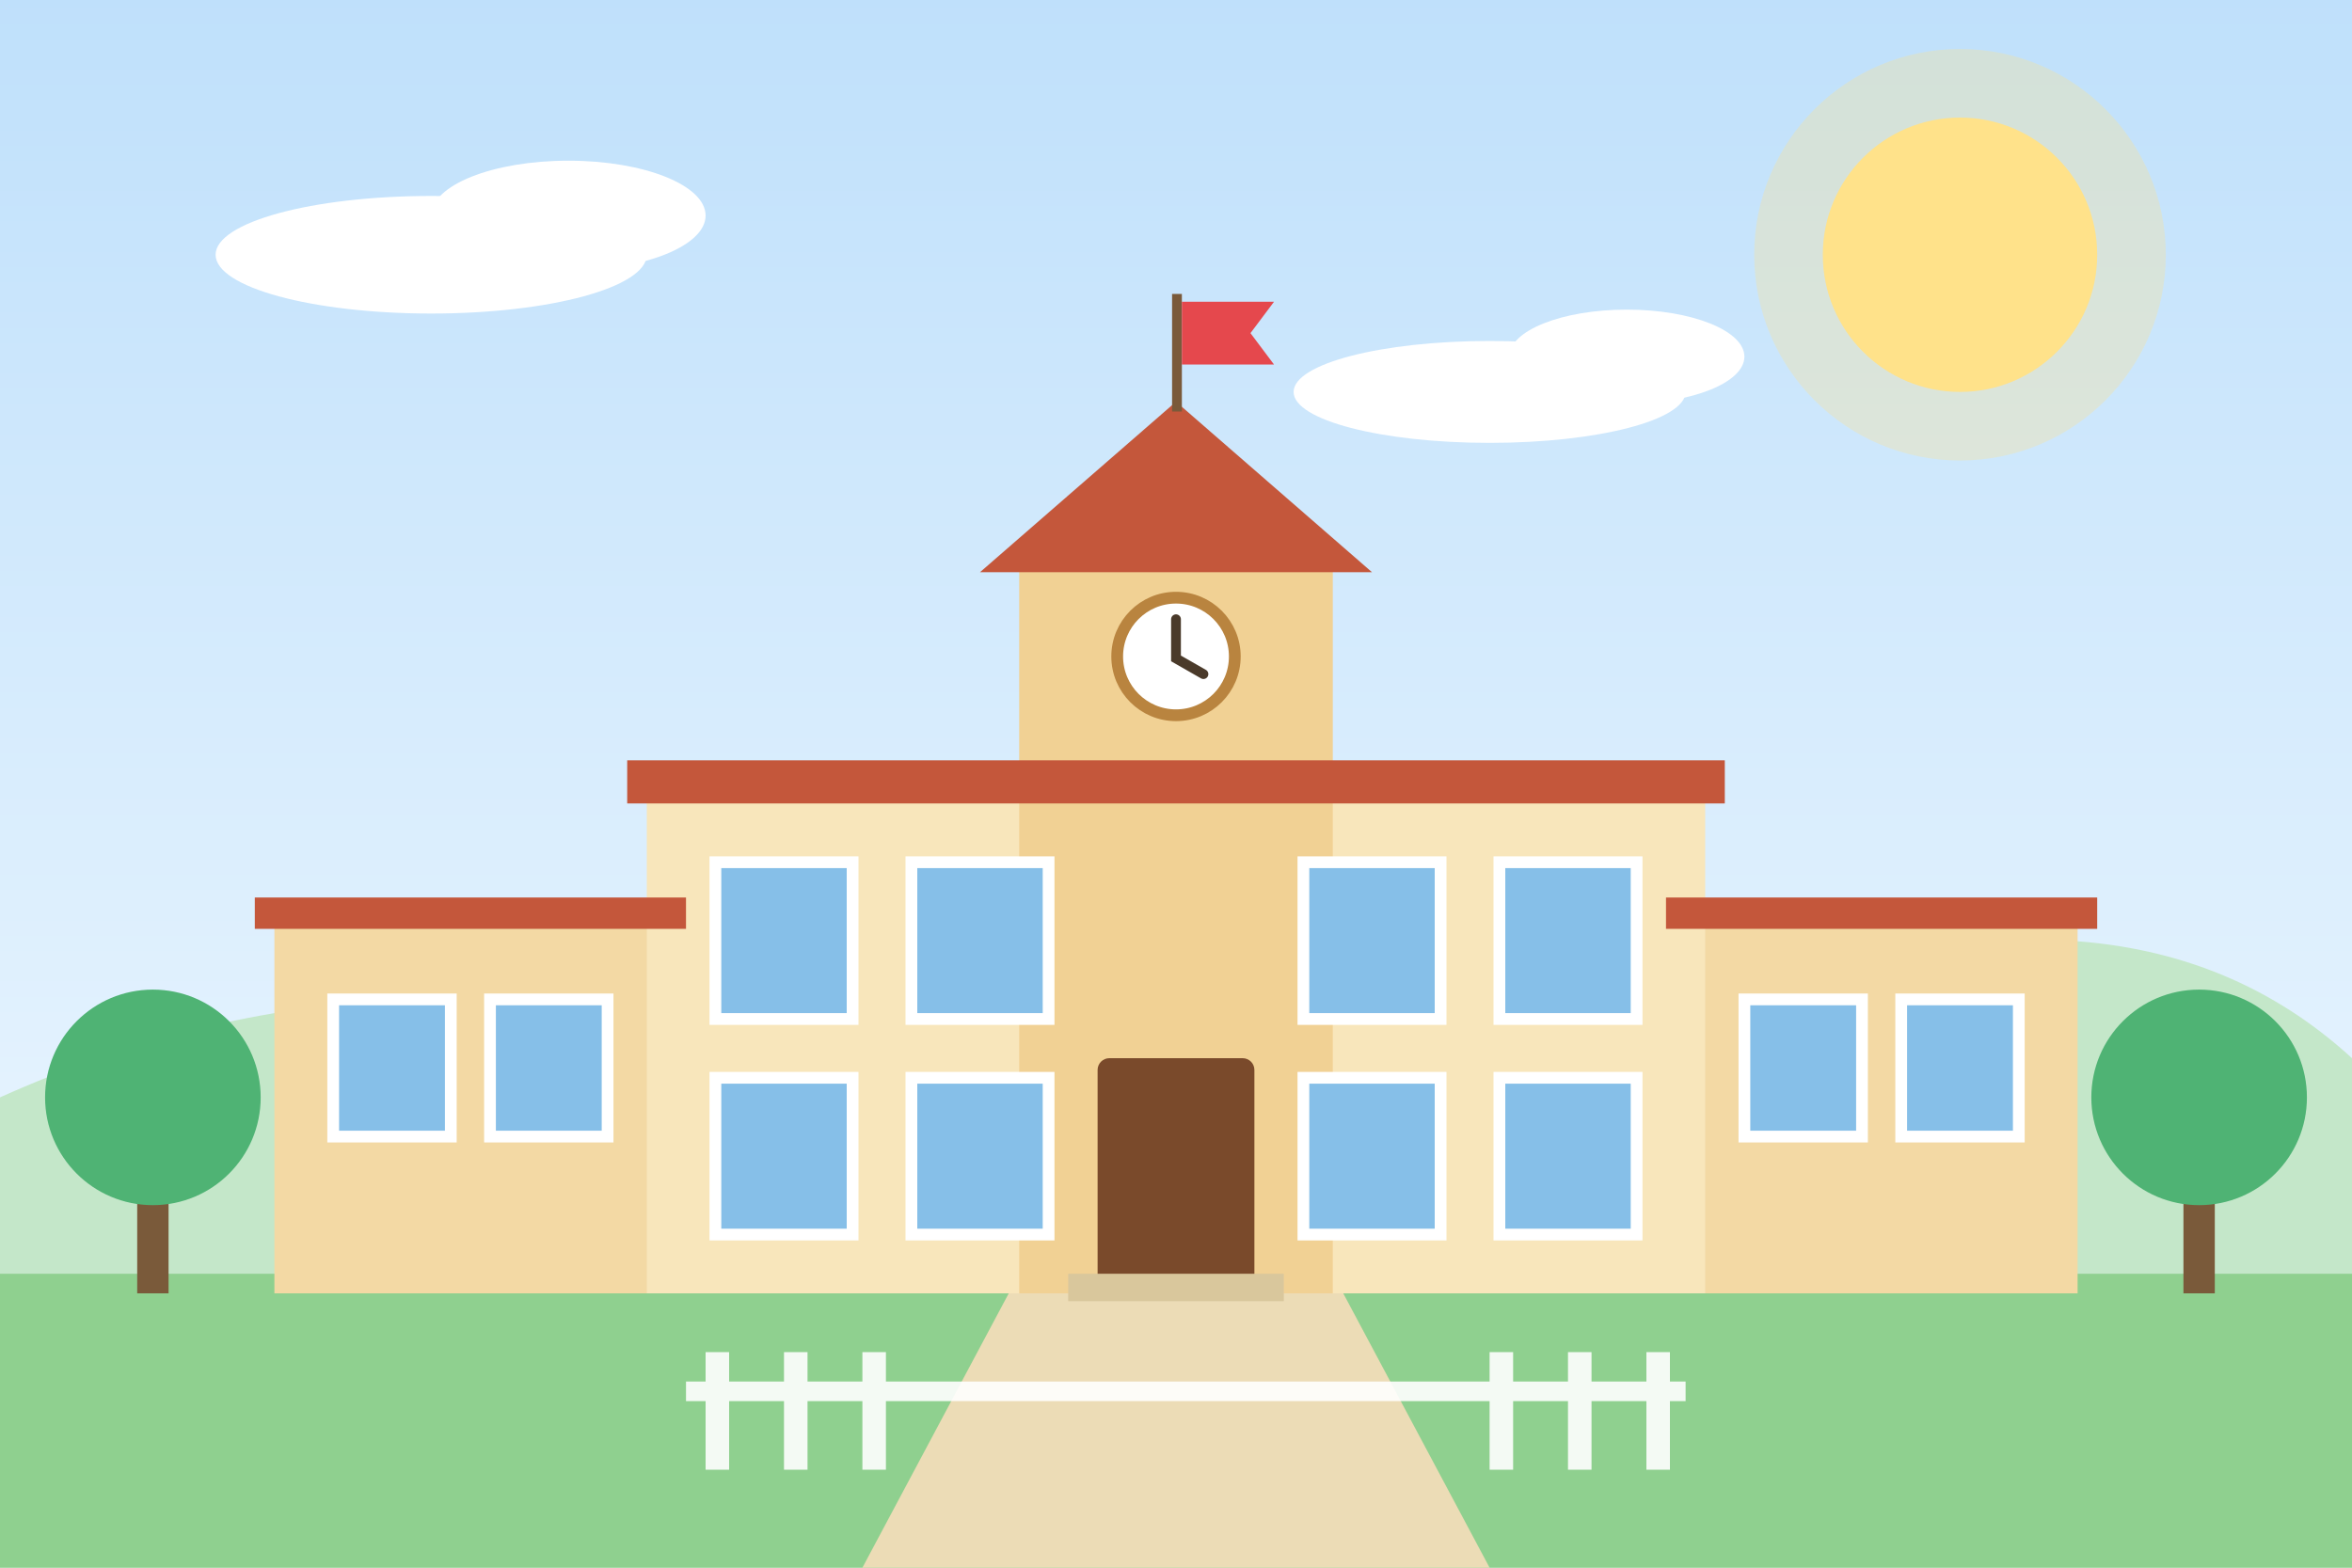
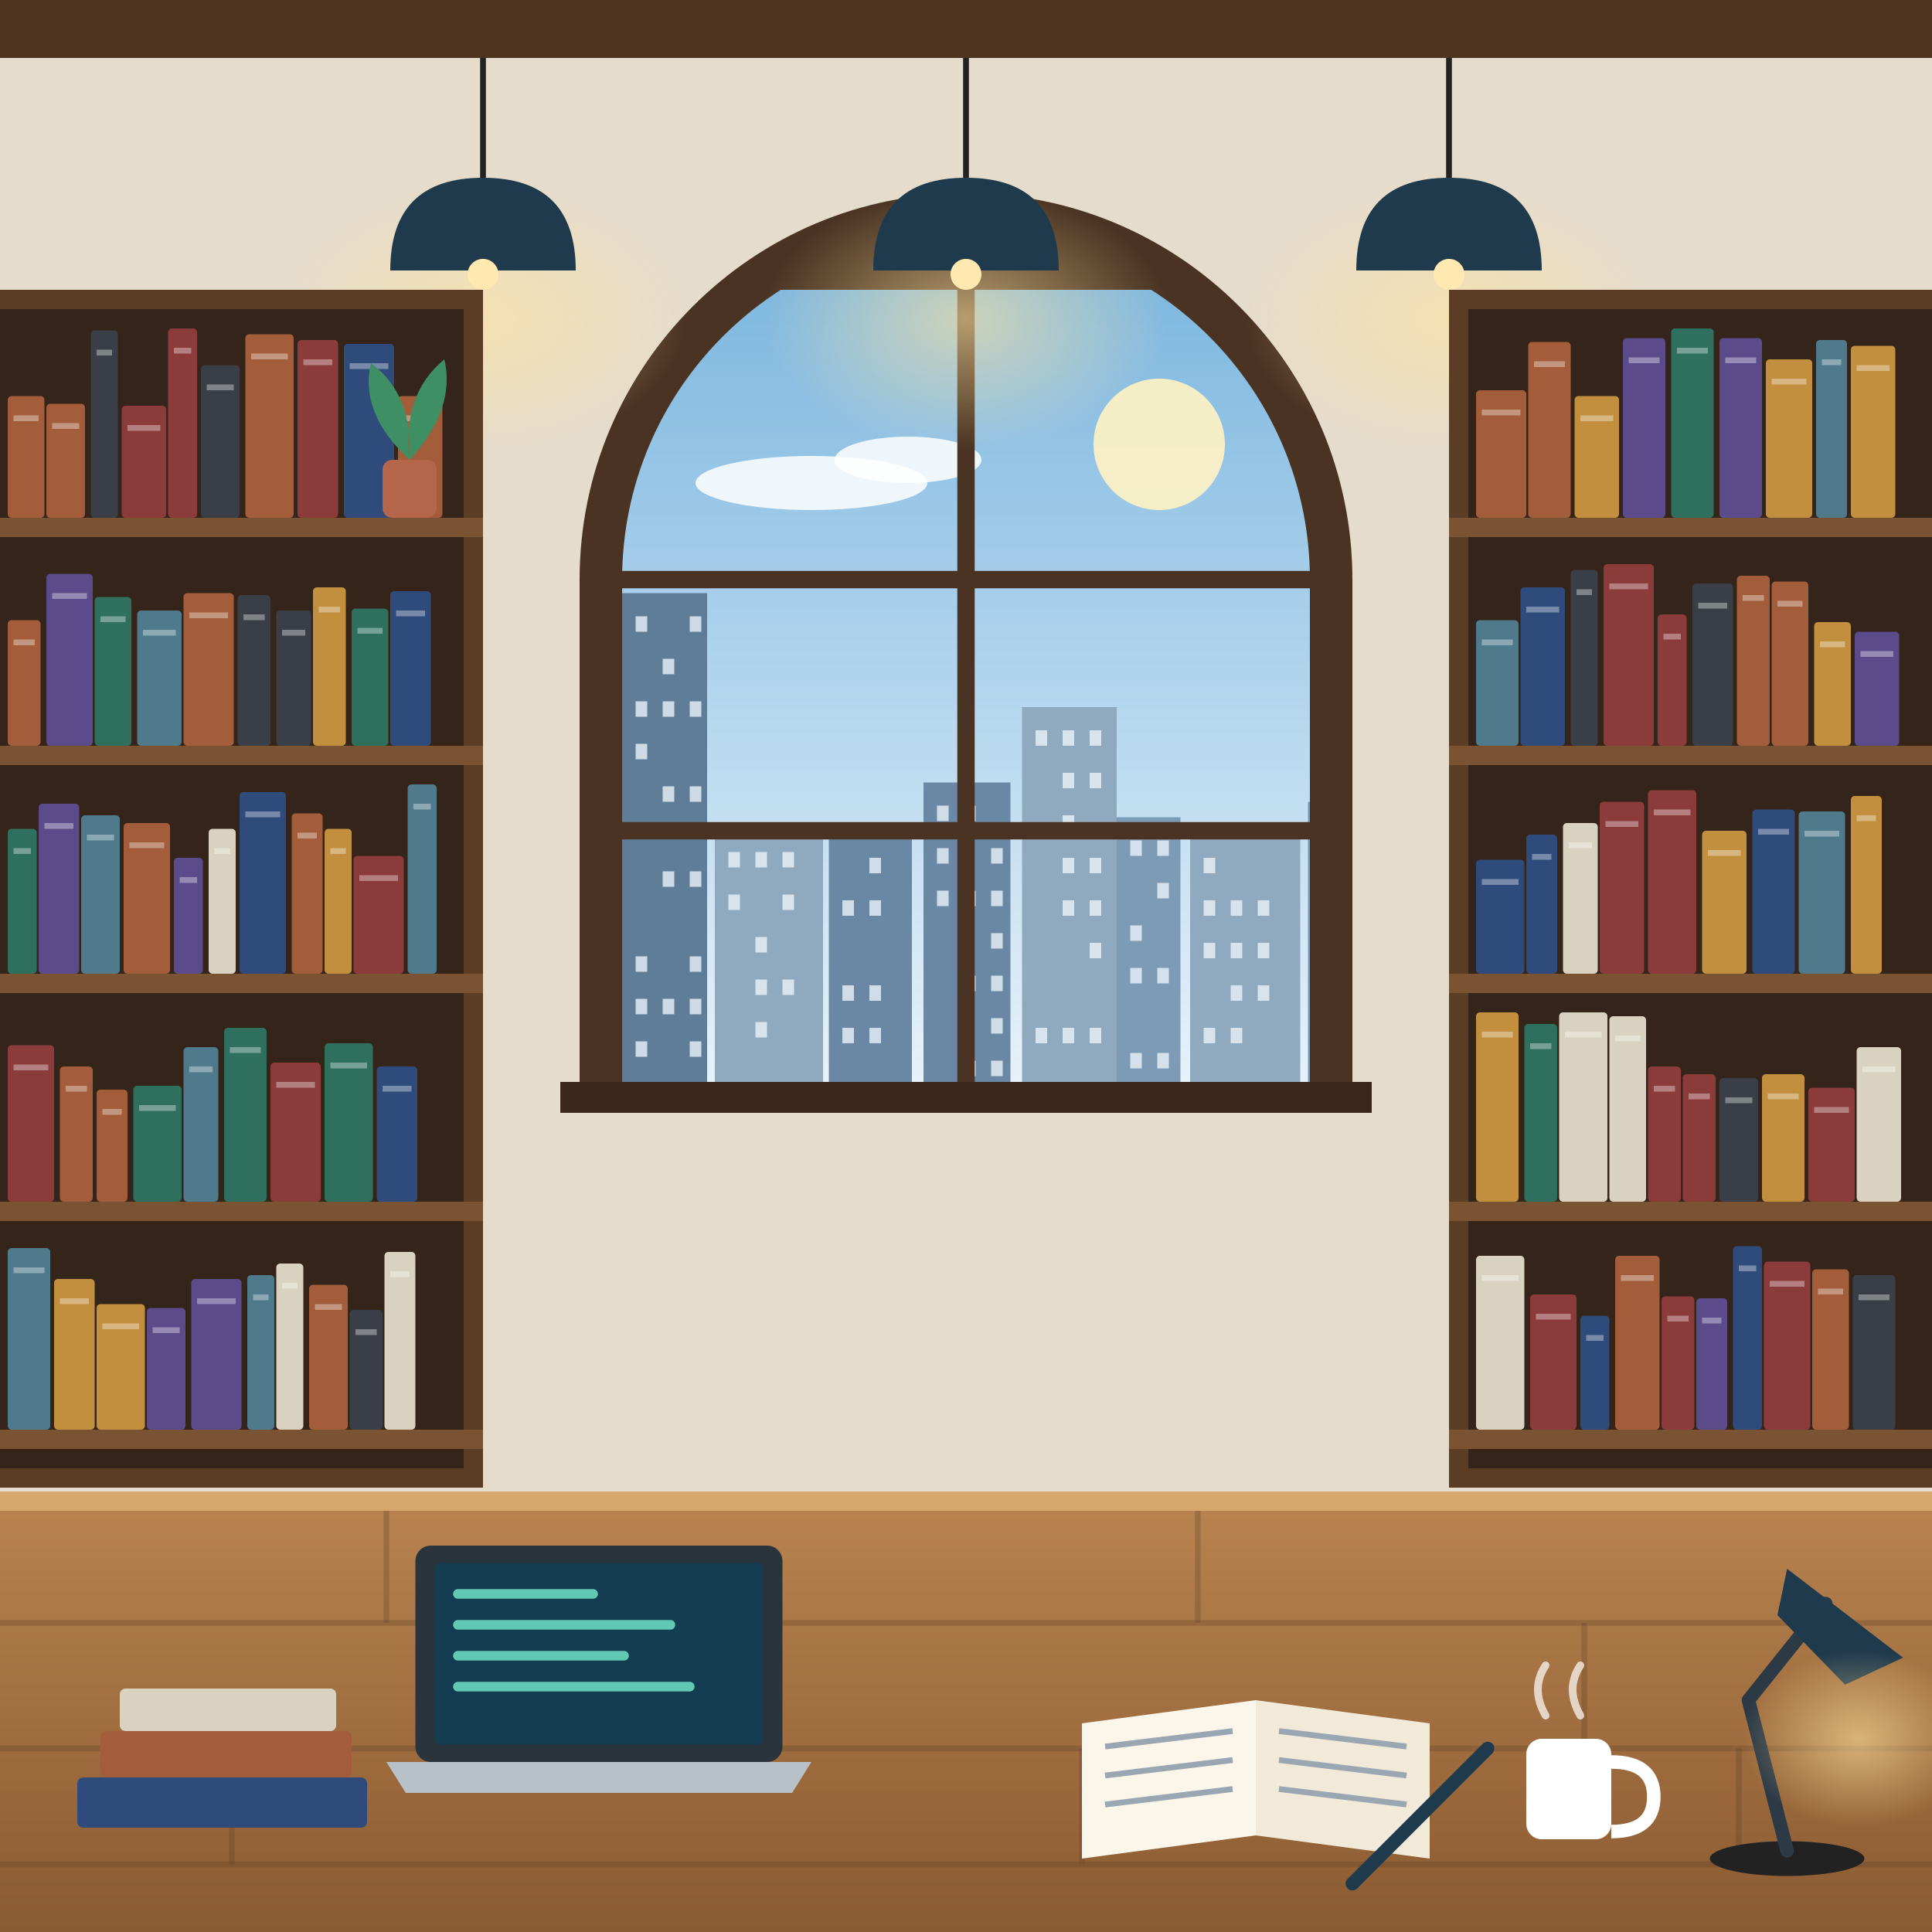
- <svg xmlns="http://www.w3.org/2000/svg" viewBox="0 0 1200 800" preserveAspectRatio="xMidYMid slice">
+ <svg xmlns="http://www.w3.org/2000/svg" viewBox="0 0 1000 1000" preserveAspectRatio="xMidYMid slice">
  <defs>
-     <linearGradient id="s" x1="0" y1="0" x2="0" y2="1">
-       <stop offset="0" stop-color="#bfe0fb" />
-       <stop offset="1" stop-color="#f3faff" />
+     <linearGradient id="sky" x1="0" y1="0" x2="0" y2="1">
+       <stop offset="0" stop-color="#7fb8e0" />
+       <stop offset="1" stop-color="#e6f2fa" />
    </linearGradient>
+     <linearGradient id="wd" x1="0" y1="0" x2="0" y2="1">
+       <stop offset="0" stop-color="#b98450" />
+       <stop offset="1" stop-color="#8a5a31" />
+     </linearGradient>
+     <radialGradient id="gl">
+       <stop offset="0" stop-color="#ffe3a0" stop-opacity=".6" />
+       <stop offset="1" stop-color="#ffe3a0" stop-opacity="0" />
+     </radialGradient>
+     <clipPath id="arch">
+       <path d="M322 560V300A178 178 0 0 1 678 300V560Z" />
+     </clipPath>
  </defs>
-   <rect width="1200" height="800" fill="url(#s)" />
-   <circle cx="1000" cy="130" r="70" fill="#ffe28a" />
-   <circle cx="1000" cy="130" r="105" fill="#ffe28a" opacity=".3" />
-   <g fill="#fff">
-     <ellipse cx="220" cy="130" rx="110" ry="30" />
-     <ellipse cx="290" cy="110" rx="70" ry="28" />
-     <ellipse cx="760" cy="200" rx="100" ry="26" />
-     <ellipse cx="830" cy="182" rx="60" ry="24" />
+   <rect width="1000" height="1000" fill="#e6dccb" />
+   <rect width="1000" height="30" fill="#4f351f" />
+   <path d="M300 570V300A200 200 0 0 1 700 300V570Z" fill="#4a3322" />
+   <rect x="322" y="150" width="356" height="410" fill="url(#sky)" clip-path="url(#arch)" />
+   <g clip-path="url(#arch)">
+     <circle cx="600" cy="230" r="34" fill="#fff3c4" opacity=".9" />
+     <ellipse cx="420" cy="250" rx="60" ry="14" fill="#fff" opacity=".85" />
+     <ellipse cx="470" cy="238" rx="38" ry="12" fill="#fff" opacity=".85" />
+     <rect x="322" y="307" width="44" height="253" fill="#5f7d97" />
+     <rect x="329" y="319" width="6" height="8" fill="#e9f3fa" opacity=".8" />
+     <rect x="357" y="319" width="6" height="8" fill="#e9f3fa" opacity=".8" />
+     <rect x="343" y="341" width="6" height="8" fill="#e9f3fa" opacity=".8" />
+     <rect x="329" y="363" width="6" height="8" fill="#e9f3fa" opacity=".8" />
+     <rect x="343" y="363" width="6" height="8" fill="#e9f3fa" opacity=".8" />
+     <rect x="357" y="363" width="6" height="8" fill="#e9f3fa" opacity=".8" />
+     <rect x="329" y="385" width="6" height="8" fill="#e9f3fa" opacity=".8" />
+     <rect x="343" y="407" width="6" height="8" fill="#e9f3fa" opacity=".8" />
+     <rect x="357" y="407" width="6" height="8" fill="#e9f3fa" opacity=".8" />
+     <rect x="343" y="451" width="6" height="8" fill="#e9f3fa" opacity=".8" />
+     <rect x="357" y="451" width="6" height="8" fill="#e9f3fa" opacity=".8" />
+     <rect x="329" y="495" width="6" height="8" fill="#e9f3fa" opacity=".8" />
+     <rect x="357" y="495" width="6" height="8" fill="#e9f3fa" opacity=".8" />
+     <rect x="329" y="517" width="6" height="8" fill="#e9f3fa" opacity=".8" />
+     <rect x="343" y="517" width="6" height="8" fill="#e9f3fa" opacity=".8" />
+     <rect x="357" y="517" width="6" height="8" fill="#e9f3fa" opacity=".8" />
+     <rect x="329" y="539" width="6" height="8" fill="#e9f3fa" opacity=".8" />
+     <rect x="357" y="539" width="6" height="8" fill="#e9f3fa" opacity=".8" />
+     <rect x="370" y="429" width="56" height="131" fill="#8fa9bf" />
+     <rect x="377" y="441" width="6" height="8" fill="#e9f3fa" opacity=".8" />
+     <rect x="391" y="441" width="6" height="8" fill="#e9f3fa" opacity=".8" />
+     <rect x="405" y="441" width="6" height="8" fill="#e9f3fa" opacity=".8" />
+     <rect x="377" y="463" width="6" height="8" fill="#e9f3fa" opacity=".8" />
+     <rect x="405" y="463" width="6" height="8" fill="#e9f3fa" opacity=".8" />
+     <rect x="391" y="485" width="6" height="8" fill="#e9f3fa" opacity=".8" />
+     <rect x="391" y="507" width="6" height="8" fill="#e9f3fa" opacity=".8" />
+     <rect x="405" y="507" width="6" height="8" fill="#e9f3fa" opacity=".8" />
+     <rect x="391" y="529" width="6" height="8" fill="#e9f3fa" opacity=".8" />
+     <rect x="429" y="432" width="43" height="128" fill="#6a88a3" />
+     <rect x="450" y="444" width="6" height="8" fill="#e9f3fa" opacity=".8" />
+     <rect x="436" y="466" width="6" height="8" fill="#e9f3fa" opacity=".8" />
+     <rect x="450" y="466" width="6" height="8" fill="#e9f3fa" opacity=".8" />
+     <rect x="436" y="510" width="6" height="8" fill="#e9f3fa" opacity=".8" />
+     <rect x="450" y="510" width="6" height="8" fill="#e9f3fa" opacity=".8" />
+     <rect x="436" y="532" width="6" height="8" fill="#e9f3fa" opacity=".8" />
+     <rect x="450" y="532" width="6" height="8" fill="#e9f3fa" opacity=".8" />
+     <rect x="478" y="405" width="45" height="155" fill="#6a88a3" />
+     <rect x="485" y="417" width="6" height="8" fill="#e9f3fa" opacity=".8" />
+     <rect x="499" y="417" width="6" height="8" fill="#e9f3fa" opacity=".8" />
+     <rect x="485" y="439" width="6" height="8" fill="#e9f3fa" opacity=".8" />
+     <rect x="513" y="439" width="6" height="8" fill="#e9f3fa" opacity=".8" />
+     <rect x="485" y="461" width="6" height="8" fill="#e9f3fa" opacity=".8" />
+     <rect x="499" y="461" width="6" height="8" fill="#e9f3fa" opacity=".8" />
+     <rect x="513" y="461" width="6" height="8" fill="#e9f3fa" opacity=".8" />
+     <rect x="513" y="483" width="6" height="8" fill="#e9f3fa" opacity=".8" />
+     <rect x="499" y="505" width="6" height="8" fill="#e9f3fa" opacity=".8" />
+     <rect x="513" y="505" width="6" height="8" fill="#e9f3fa" opacity=".8" />
+     <rect x="513" y="527" width="6" height="8" fill="#e9f3fa" opacity=".8" />
+     <rect x="499" y="549" width="6" height="8" fill="#e9f3fa" opacity=".8" />
+     <rect x="513" y="549" width="6" height="8" fill="#e9f3fa" opacity=".8" />
+     <rect x="529" y="366" width="49" height="194" fill="#8fa9bf" />
+     <rect x="536" y="378" width="6" height="8" fill="#e9f3fa" opacity=".8" />
+     <rect x="550" y="378" width="6" height="8" fill="#e9f3fa" opacity=".8" />
+     <rect x="564" y="378" width="6" height="8" fill="#e9f3fa" opacity=".8" />
+     <rect x="550" y="400" width="6" height="8" fill="#e9f3fa" opacity=".8" />
+     <rect x="564" y="400" width="6" height="8" fill="#e9f3fa" opacity=".8" />
+     <rect x="550" y="422" width="6" height="8" fill="#e9f3fa" opacity=".8" />
+     <rect x="550" y="444" width="6" height="8" fill="#e9f3fa" opacity=".8" />
+     <rect x="564" y="444" width="6" height="8" fill="#e9f3fa" opacity=".8" />
+     <rect x="550" y="466" width="6" height="8" fill="#e9f3fa" opacity=".8" />
+     <rect x="564" y="466" width="6" height="8" fill="#e9f3fa" opacity=".8" />
+     <rect x="564" y="488" width="6" height="8" fill="#e9f3fa" opacity=".8" />
+     <rect x="536" y="532" width="6" height="8" fill="#e9f3fa" opacity=".8" />
+     <rect x="550" y="532" width="6" height="8" fill="#e9f3fa" opacity=".8" />
+     <rect x="564" y="532" width="6" height="8" fill="#e9f3fa" opacity=".8" />
+     <rect x="578" y="423" width="33" height="137" fill="#7d9bb5" />
+     <rect x="585" y="435" width="6" height="8" fill="#e9f3fa" opacity=".8" />
+     <rect x="599" y="435" width="6" height="8" fill="#e9f3fa" opacity=".8" />
+     <rect x="599" y="457" width="6" height="8" fill="#e9f3fa" opacity=".8" />
+     <rect x="585" y="479" width="6" height="8" fill="#e9f3fa" opacity=".8" />
+     <rect x="585" y="501" width="6" height="8" fill="#e9f3fa" opacity=".8" />
+     <rect x="599" y="501" width="6" height="8" fill="#e9f3fa" opacity=".8" />
+     <rect x="585" y="545" width="6" height="8" fill="#e9f3fa" opacity=".8" />
+     <rect x="599" y="545" width="6" height="8" fill="#e9f3fa" opacity=".8" />
+     <rect x="616" y="432" width="57" height="128" fill="#8fa9bf" />
+     <rect x="623" y="444" width="6" height="8" fill="#e9f3fa" opacity=".8" />
+     <rect x="623" y="466" width="6" height="8" fill="#e9f3fa" opacity=".8" />
+     <rect x="637" y="466" width="6" height="8" fill="#e9f3fa" opacity=".8" />
+     <rect x="651" y="466" width="6" height="8" fill="#e9f3fa" opacity=".8" />
+     <rect x="623" y="488" width="6" height="8" fill="#e9f3fa" opacity=".8" />
+     <rect x="637" y="488" width="6" height="8" fill="#e9f3fa" opacity=".8" />
+     <rect x="651" y="488" width="6" height="8" fill="#e9f3fa" opacity=".8" />
+     <rect x="637" y="510" width="6" height="8" fill="#e9f3fa" opacity=".8" />
+     <rect x="651" y="510" width="6" height="8" fill="#e9f3fa" opacity=".8" />
+     <rect x="623" y="532" width="6" height="8" fill="#e9f3fa" opacity=".8" />
+     <rect x="637" y="532" width="6" height="8" fill="#e9f3fa" opacity=".8" />
+     <rect x="677" y="415" width="48" height="145" fill="#7d9bb5" />
+     <rect x="698" y="427" width="6" height="8" fill="#e9f3fa" opacity=".8" />
+     <rect x="712" y="427" width="6" height="8" fill="#e9f3fa" opacity=".8" />
+     <rect x="684" y="449" width="6" height="8" fill="#e9f3fa" opacity=".8" />
+     <rect x="698" y="449" width="6" height="8" fill="#e9f3fa" opacity=".8" />
+     <rect x="684" y="471" width="6" height="8" fill="#e9f3fa" opacity=".8" />
+     <rect x="698" y="471" width="6" height="8" fill="#e9f3fa" opacity=".8" />
+     <rect x="712" y="471" width="6" height="8" fill="#e9f3fa" opacity=".8" />
+     <rect x="684" y="493" width="6" height="8" fill="#e9f3fa" opacity=".8" />
+     <rect x="698" y="493" width="6" height="8" fill="#e9f3fa" opacity=".8" />
+     <rect x="712" y="493" width="6" height="8" fill="#e9f3fa" opacity=".8" />
+     <rect x="684" y="515" width="6" height="8" fill="#e9f3fa" opacity=".8" />
+     <rect x="698" y="515" width="6" height="8" fill="#e9f3fa" opacity=".8" />
+     <rect x="698" y="537" width="6" height="8" fill="#e9f3fa" opacity=".8" />
  </g>
-   <path d="M0 560 Q200 470 420 540 T860 520 T1200 540 V800 H0Z" fill="#c4e7c9" />
-   <rect y="650" width="1200" height="150" fill="#8fd08f" />
-   <path d="M520 650 H680 L760 800 H440Z" fill="#ecdcb6" />
-   <rect x="140" y="470" width="200" height="190" fill="#f3d9a4" />
-   <rect x="860" y="470" width="200" height="190" fill="#f3d9a4" />
-   <rect x="330" y="400" width="540" height="260" fill="#f8e6bb" />
-   <rect x="520" y="290" width="160" height="370" fill="#f1d194" />
-   <path d="M500 292 L600 205 L700 292Z" fill="#c4573b" />
-   <path d="M310 402 L600 340 L890 402Z" fill="#d46a4a" opacity=".0" />
-   <rect x="320" y="388" width="560" height="22" fill="#c4573b" />
-   <rect x="130" y="458" width="220" height="16" fill="#c4573b" />
-   <rect x="850" y="458" width="220" height="16" fill="#c4573b" />
-   <circle cx="600" cy="335" r="30" fill="#fff" stroke="#b9843f" stroke-width="6" />
-   <path d="M600 316 V336 L614 344" stroke="#4a3a2a" stroke-width="5" fill="none" stroke-linecap="round" />
-   <rect x="598" y="150" width="5" height="60" fill="#7a5a3a" />
-   <path d="M603 154 H650 L638 170 L650 186 H603Z" fill="#e5484d" />
-   <g fill="#86bfe8" stroke="#fff" stroke-width="6">
-     <rect x="365" y="440" width="70" height="80" />
-     <rect x="465" y="440" width="70" height="80" />
-     <rect x="665" y="440" width="70" height="80" />
-     <rect x="765" y="440" width="70" height="80" />
-     <rect x="365" y="550" width="70" height="80" />
-     <rect x="465" y="550" width="70" height="80" />
-     <rect x="665" y="550" width="70" height="80" />
-     <rect x="765" y="550" width="70" height="80" />
-     <rect x="170" y="510" width="60" height="70" />
-     <rect x="250" y="510" width="60" height="70" />
-     <rect x="890" y="510" width="60" height="70" />
-     <rect x="970" y="510" width="60" height="70" />
+   <path d="M500 110V560M322 300H678M322 430H678" stroke="#4a3322" stroke-width="9" />
+   <rect x="290" y="560" width="420" height="16" fill="#3b281a" />
+   <path d="M250 30V92" stroke="#222" stroke-width="3" />
+   <ellipse cx="250" cy="165" rx="105" ry="68" fill="url(#gl)" />
+   <path d="M202 140Q202 92 250 92Q298 92 298 140Z" fill="#1f3a4d" />
+   <circle cx="250" cy="142" r="8" fill="#ffe9b0" />
+   <path d="M500 30V92" stroke="#222" stroke-width="3" />
+   <ellipse cx="500" cy="165" rx="105" ry="68" fill="url(#gl)" />
+   <path d="M452 140Q452 92 500 92Q548 92 548 140Z" fill="#1f3a4d" />
+   <circle cx="500" cy="142" r="8" fill="#ffe9b0" />
+   <path d="M750 30V92" stroke="#222" stroke-width="3" />
+   <ellipse cx="750" cy="165" rx="105" ry="68" fill="url(#gl)" />
+   <path d="M702 140Q702 92 750 92Q798 92 798 140Z" fill="#1f3a4d" />
+   <circle cx="750" cy="142" r="8" fill="#ffe9b0" />
+   <rect x="0" y="150" width="250" height="620" fill="#5b3d26" />
+   <rect x="0" y="160" width="240" height="600" fill="#35241a" />
+   <rect x="4" y="205" width="19" height="63" rx="2" fill="#a35d3a" />
+   <rect x="7" y="215" width="13" height="3" fill="#fff" opacity=".35" />
+   <rect x="24" y="209" width="20" height="59" rx="2" fill="#a35d3a" />
+   <rect x="27" y="219" width="14" height="3" fill="#fff" opacity=".35" />
+   <rect x="47" y="171" width="14" height="97" rx="2" fill="#3a3f47" />
+   <rect x="50" y="181" width="8" height="3" fill="#fff" opacity=".35" />
+   <rect x="63" y="210" width="23" height="58" rx="2" fill="#8c3b3b" />
+   <rect x="66" y="220" width="17" height="3" fill="#fff" opacity=".35" />
+   <rect x="87" y="170" width="15" height="98" rx="2" fill="#8c3b3b" />
+   <rect x="90" y="180" width="9" height="3" fill="#fff" opacity=".35" />
+   <rect x="104" y="189" width="20" height="79" rx="2" fill="#3a3f47" />
+   <rect x="107" y="199" width="14" height="3" fill="#fff" opacity=".35" />
+   <rect x="127" y="173" width="25" height="95" rx="2" fill="#a35d3a" />
+   <rect x="130" y="183" width="19" height="3" fill="#fff" opacity=".35" />
+   <rect x="154" y="176" width="21" height="92" rx="2" fill="#8c3b3b" />
+   <rect x="157" y="186" width="15" height="3" fill="#fff" opacity=".35" />
+   <rect x="178" y="178" width="26" height="90" rx="2" fill="#2f4b7c" />
+   <rect x="181" y="188" width="20" height="3" fill="#fff" opacity=".35" />
+   <rect x="206" y="205" width="23" height="63" rx="2" fill="#a35d3a" />
+   <rect x="209" y="215" width="17" height="3" fill="#fff" opacity=".35" />
+   <rect x="0" y="268" width="250" height="10" fill="#7a5333" />
+   <rect x="4" y="321" width="17" height="65" rx="2" fill="#a35d3a" />
+   <rect x="7" y="331" width="11" height="3" fill="#fff" opacity=".35" />
+   <rect x="24" y="297" width="24" height="89" rx="2" fill="#5b4b8a" />
+   <rect x="27" y="307" width="18" height="3" fill="#fff" opacity=".35" />
+   <rect x="49" y="309" width="19" height="77" rx="2" fill="#2e6f5e" />
+   <rect x="52" y="319" width="13" height="3" fill="#fff" opacity=".35" />
+   <rect x="71" y="316" width="23" height="70" rx="2" fill="#4f7a8c" />
+   <rect x="74" y="326" width="17" height="3" fill="#fff" opacity=".35" />
+   <rect x="95" y="307" width="26" height="79" rx="2" fill="#a35d3a" />
+   <rect x="98" y="317" width="20" height="3" fill="#fff" opacity=".35" />
+   <rect x="123" y="308" width="17" height="78" rx="2" fill="#3a3f47" />
+   <rect x="126" y="318" width="11" height="3" fill="#fff" opacity=".35" />
+   <rect x="143" y="316" width="18" height="70" rx="2" fill="#3a3f47" />
+   <rect x="146" y="326" width="12" height="3" fill="#fff" opacity=".35" />
+   <rect x="162" y="304" width="17" height="82" rx="2" fill="#c28f3e" />
+   <rect x="165" y="314" width="11" height="3" fill="#fff" opacity=".35" />
+   <rect x="182" y="315" width="19" height="71" rx="2" fill="#2e6f5e" />
+   <rect x="185" y="325" width="13" height="3" fill="#fff" opacity=".35" />
+   <rect x="202" y="306" width="21" height="80" rx="2" fill="#2f4b7c" />
+   <rect x="205" y="316" width="15" height="3" fill="#fff" opacity=".35" />
+   <rect x="0" y="386" width="250" height="10" fill="#7a5333" />
+   <rect x="4" y="429" width="15" height="75" rx="2" fill="#2e6f5e" />
+   <rect x="7" y="439" width="9" height="3" fill="#fff" opacity=".35" />
+   <rect x="20" y="416" width="21" height="88" rx="2" fill="#5b4b8a" />
+   <rect x="23" y="426" width="15" height="3" fill="#fff" opacity=".35" />
+   <rect x="42" y="422" width="20" height="82" rx="2" fill="#4f7a8c" />
+   <rect x="45" y="432" width="14" height="3" fill="#fff" opacity=".35" />
+   <rect x="64" y="426" width="24" height="78" rx="2" fill="#a35d3a" />
+   <rect x="67" y="436" width="18" height="3" fill="#fff" opacity=".35" />
+   <rect x="90" y="444" width="15" height="60" rx="2" fill="#5b4b8a" />
+   <rect x="93" y="454" width="9" height="3" fill="#fff" opacity=".35" />
+   <rect x="108" y="429" width="14" height="75" rx="2" fill="#d9d2c0" />
+   <rect x="111" y="439" width="8" height="3" fill="#fff" opacity=".35" />
+   <rect x="124" y="410" width="24" height="94" rx="2" fill="#2f4b7c" />
+   <rect x="127" y="420" width="18" height="3" fill="#fff" opacity=".35" />
+   <rect x="151" y="421" width="16" height="83" rx="2" fill="#a35d3a" />
+   <rect x="154" y="431" width="10" height="3" fill="#fff" opacity=".35" />
+   <rect x="168" y="429" width="14" height="75" rx="2" fill="#c28f3e" />
+   <rect x="171" y="439" width="8" height="3" fill="#fff" opacity=".35" />
+   <rect x="183" y="443" width="26" height="61" rx="2" fill="#8c3b3b" />
+   <rect x="186" y="453" width="20" height="3" fill="#fff" opacity=".35" />
+   <rect x="211" y="406" width="15" height="98" rx="2" fill="#4f7a8c" />
+   <rect x="214" y="416" width="9" height="3" fill="#fff" opacity=".35" />
+   <rect x="0" y="504" width="250" height="10" fill="#7a5333" />
+   <rect x="4" y="541" width="24" height="81" rx="2" fill="#8c3b3b" />
+   <rect x="7" y="551" width="18" height="3" fill="#fff" opacity=".35" />
+   <rect x="31" y="552" width="17" height="70" rx="2" fill="#a35d3a" />
+   <rect x="34" y="562" width="11" height="3" fill="#fff" opacity=".35" />
+   <rect x="50" y="564" width="16" height="58" rx="2" fill="#a35d3a" />
+   <rect x="53" y="574" width="10" height="3" fill="#fff" opacity=".35" />
+   <rect x="69" y="562" width="25" height="60" rx="2" fill="#2e6f5e" />
+   <rect x="72" y="572" width="19" height="3" fill="#fff" opacity=".35" />
+   <rect x="95" y="542" width="18" height="80" rx="2" fill="#4f7a8c" />
+   <rect x="98" y="552" width="12" height="3" fill="#fff" opacity=".35" />
+   <rect x="116" y="532" width="22" height="90" rx="2" fill="#2e6f5e" />
+   <rect x="119" y="542" width="16" height="3" fill="#fff" opacity=".35" />
+   <rect x="140" y="550" width="26" height="72" rx="2" fill="#8c3b3b" />
+   <rect x="143" y="560" width="20" height="3" fill="#fff" opacity=".35" />
+   <rect x="168" y="540" width="25" height="82" rx="2" fill="#2e6f5e" />
+   <rect x="171" y="550" width="19" height="3" fill="#fff" opacity=".35" />
+   <rect x="195" y="552" width="21" height="70" rx="2" fill="#2f4b7c" />
+   <rect x="198" y="562" width="15" height="3" fill="#fff" opacity=".35" />
+   <rect x="0" y="622" width="250" height="10" fill="#7a5333" />
+   <rect x="4" y="646" width="22" height="94" rx="2" fill="#4f7a8c" />
+   <rect x="7" y="656" width="16" height="3" fill="#fff" opacity=".35" />
+   <rect x="28" y="662" width="21" height="78" rx="2" fill="#c28f3e" />
+   <rect x="31" y="672" width="15" height="3" fill="#fff" opacity=".35" />
+   <rect x="50" y="675" width="25" height="65" rx="2" fill="#c28f3e" />
+   <rect x="53" y="685" width="19" height="3" fill="#fff" opacity=".35" />
+   <rect x="76" y="677" width="20" height="63" rx="2" fill="#5b4b8a" />
+   <rect x="79" y="687" width="14" height="3" fill="#fff" opacity=".35" />
+   <rect x="99" y="662" width="26" height="78" rx="2" fill="#5b4b8a" />
+   <rect x="102" y="672" width="20" height="3" fill="#fff" opacity=".35" />
+   <rect x="128" y="660" width="14" height="80" rx="2" fill="#4f7a8c" />
+   <rect x="131" y="670" width="8" height="3" fill="#fff" opacity=".35" />
+   <rect x="143" y="654" width="14" height="86" rx="2" fill="#d9d2c0" />
+   <rect x="146" y="664" width="8" height="3" fill="#fff" opacity=".35" />
+   <rect x="160" y="665" width="20" height="75" rx="2" fill="#a35d3a" />
+   <rect x="163" y="675" width="14" height="3" fill="#fff" opacity=".35" />
+   <rect x="181" y="678" width="17" height="62" rx="2" fill="#3a3f47" />
+   <rect x="184" y="688" width="11" height="3" fill="#fff" opacity=".35" />
+   <rect x="199" y="648" width="16" height="92" rx="2" fill="#d9d2c0" />
+   <rect x="202" y="658" width="10" height="3" fill="#fff" opacity=".35" />
+   <rect x="0" y="740" width="250" height="10" fill="#7a5333" />
+   <rect x="198" y="238" width="28" height="30" rx="5" fill="#b5654a" />
+   <path d="M212 238q-26-24-20-50 22 16 20 50zM212 238q24-26 18-52-22 18-18 52z" fill="#3f8f64" />
+   <rect x="750" y="150" width="250" height="620" fill="#5b3d26" />
+   <rect x="760" y="160" width="240" height="600" fill="#35241a" />
+   <rect x="764" y="202" width="26" height="66" rx="2" fill="#a35d3a" />
+   <rect x="767" y="212" width="20" height="3" fill="#fff" opacity=".35" />
+   <rect x="791" y="177" width="22" height="91" rx="2" fill="#a35d3a" />
+   <rect x="794" y="187" width="16" height="3" fill="#fff" opacity=".35" />
+   <rect x="815" y="205" width="23" height="63" rx="2" fill="#c28f3e" />
+   <rect x="818" y="215" width="17" height="3" fill="#fff" opacity=".35" />
+   <rect x="840" y="175" width="22" height="93" rx="2" fill="#5b4b8a" />
+   <rect x="843" y="185" width="16" height="3" fill="#fff" opacity=".35" />
+   <rect x="865" y="170" width="22" height="98" rx="2" fill="#2e6f5e" />
+   <rect x="868" y="180" width="16" height="3" fill="#fff" opacity=".35" />
+   <rect x="890" y="175" width="22" height="93" rx="2" fill="#5b4b8a" />
+   <rect x="893" y="185" width="16" height="3" fill="#fff" opacity=".35" />
+   <rect x="914" y="186" width="24" height="82" rx="2" fill="#c28f3e" />
+   <rect x="917" y="196" width="18" height="3" fill="#fff" opacity=".35" />
+   <rect x="940" y="176" width="16" height="92" rx="2" fill="#4f7a8c" />
+   <rect x="943" y="186" width="10" height="3" fill="#fff" opacity=".35" />
+   <rect x="958" y="179" width="23" height="89" rx="2" fill="#c28f3e" />
+   <rect x="961" y="189" width="17" height="3" fill="#fff" opacity=".35" />
+   <rect x="750" y="268" width="250" height="10" fill="#7a5333" />
+   <rect x="764" y="321" width="22" height="65" rx="2" fill="#4f7a8c" />
+   <rect x="767" y="331" width="16" height="3" fill="#fff" opacity=".35" />
+   <rect x="787" y="304" width="23" height="82" rx="2" fill="#2f4b7c" />
+   <rect x="790" y="314" width="17" height="3" fill="#fff" opacity=".35" />
+   <rect x="813" y="295" width="14" height="91" rx="2" fill="#3a3f47" />
+   <rect x="816" y="305" width="8" height="3" fill="#fff" opacity=".35" />
+   <rect x="830" y="292" width="26" height="94" rx="2" fill="#8c3b3b" />
+   <rect x="833" y="302" width="20" height="3" fill="#fff" opacity=".35" />
+   <rect x="858" y="318" width="15" height="68" rx="2" fill="#8c3b3b" />
+   <rect x="861" y="328" width="9" height="3" fill="#fff" opacity=".35" />
+   <rect x="876" y="302" width="21" height="84" rx="2" fill="#3a3f47" />
+   <rect x="879" y="312" width="15" height="3" fill="#fff" opacity=".35" />
+   <rect x="899" y="298" width="17" height="88" rx="2" fill="#a35d3a" />
+   <rect x="902" y="308" width="11" height="3" fill="#fff" opacity=".35" />
+   <rect x="917" y="301" width="19" height="85" rx="2" fill="#a35d3a" />
+   <rect x="920" y="311" width="13" height="3" fill="#fff" opacity=".35" />
+   <rect x="939" y="322" width="19" height="64" rx="2" fill="#c28f3e" />
+   <rect x="942" y="332" width="13" height="3" fill="#fff" opacity=".35" />
+   <rect x="960" y="327" width="23" height="59" rx="2" fill="#5b4b8a" />
+   <rect x="963" y="337" width="17" height="3" fill="#fff" opacity=".35" />
+   <rect x="750" y="386" width="250" height="10" fill="#7a5333" />
+   <rect x="764" y="445" width="25" height="59" rx="2" fill="#2f4b7c" />
+   <rect x="767" y="455" width="19" height="3" fill="#fff" opacity=".35" />
+   <rect x="790" y="432" width="16" height="72" rx="2" fill="#2f4b7c" />
+   <rect x="793" y="442" width="10" height="3" fill="#fff" opacity=".35" />
+   <rect x="809" y="426" width="18" height="78" rx="2" fill="#d9d2c0" />
+   <rect x="812" y="436" width="12" height="3" fill="#fff" opacity=".35" />
+   <rect x="828" y="415" width="23" height="89" rx="2" fill="#8c3b3b" />
+   <rect x="831" y="425" width="17" height="3" fill="#fff" opacity=".35" />
+   <rect x="853" y="409" width="25" height="95" rx="2" fill="#8c3b3b" />
+   <rect x="856" y="419" width="19" height="3" fill="#fff" opacity=".35" />
+   <rect x="881" y="430" width="23" height="74" rx="2" fill="#c28f3e" />
+   <rect x="884" y="440" width="17" height="3" fill="#fff" opacity=".35" />
+   <rect x="907" y="419" width="22" height="85" rx="2" fill="#2f4b7c" />
+   <rect x="910" y="429" width="16" height="3" fill="#fff" opacity=".35" />
+   <rect x="931" y="420" width="24" height="84" rx="2" fill="#4f7a8c" />
+   <rect x="934" y="430" width="18" height="3" fill="#fff" opacity=".35" />
+   <rect x="958" y="412" width="16" height="92" rx="2" fill="#c28f3e" />
+   <rect x="961" y="422" width="10" height="3" fill="#fff" opacity=".35" />
+   <rect x="750" y="504" width="250" height="10" fill="#7a5333" />
+   <rect x="764" y="524" width="22" height="98" rx="2" fill="#c28f3e" />
+   <rect x="767" y="534" width="16" height="3" fill="#fff" opacity=".35" />
+   <rect x="789" y="530" width="17" height="92" rx="2" fill="#2e6f5e" />
+   <rect x="792" y="540" width="11" height="3" fill="#fff" opacity=".35" />
+   <rect x="807" y="524" width="25" height="98" rx="2" fill="#d9d2c0" />
+   <rect x="810" y="534" width="19" height="3" fill="#fff" opacity=".35" />
+   <rect x="833" y="526" width="19" height="96" rx="2" fill="#d9d2c0" />
+   <rect x="836" y="536" width="13" height="3" fill="#fff" opacity=".35" />
+   <rect x="853" y="552" width="17" height="70" rx="2" fill="#8c3b3b" />
+   <rect x="856" y="562" width="11" height="3" fill="#fff" opacity=".35" />
+   <rect x="871" y="556" width="17" height="66" rx="2" fill="#8c3b3b" />
+   <rect x="874" y="566" width="11" height="3" fill="#fff" opacity=".35" />
+   <rect x="890" y="558" width="20" height="64" rx="2" fill="#3a3f47" />
+   <rect x="893" y="568" width="14" height="3" fill="#fff" opacity=".35" />
+   <rect x="912" y="556" width="22" height="66" rx="2" fill="#c28f3e" />
+   <rect x="915" y="566" width="16" height="3" fill="#fff" opacity=".35" />
+   <rect x="936" y="563" width="24" height="59" rx="2" fill="#8c3b3b" />
+   <rect x="939" y="573" width="18" height="3" fill="#fff" opacity=".35" />
+   <rect x="961" y="542" width="23" height="80" rx="2" fill="#d9d2c0" />
+   <rect x="964" y="552" width="17" height="3" fill="#fff" opacity=".35" />
+   <rect x="750" y="622" width="250" height="10" fill="#7a5333" />
+   <rect x="764" y="650" width="25" height="90" rx="2" fill="#d9d2c0" />
+   <rect x="767" y="660" width="19" height="3" fill="#fff" opacity=".35" />
+   <rect x="792" y="670" width="24" height="70" rx="2" fill="#8c3b3b" />
+   <rect x="795" y="680" width="18" height="3" fill="#fff" opacity=".35" />
+   <rect x="818" y="681" width="15" height="59" rx="2" fill="#2f4b7c" />
+   <rect x="821" y="691" width="9" height="3" fill="#fff" opacity=".35" />
+   <rect x="836" y="650" width="23" height="90" rx="2" fill="#a35d3a" />
+   <rect x="839" y="660" width="17" height="3" fill="#fff" opacity=".35" />
+   <rect x="860" y="671" width="17" height="69" rx="2" fill="#8c3b3b" />
+   <rect x="863" y="681" width="11" height="3" fill="#fff" opacity=".35" />
+   <rect x="878" y="672" width="16" height="68" rx="2" fill="#5b4b8a" />
+   <rect x="881" y="682" width="10" height="3" fill="#fff" opacity=".35" />
+   <rect x="897" y="645" width="15" height="95" rx="2" fill="#2f4b7c" />
+   <rect x="900" y="655" width="9" height="3" fill="#fff" opacity=".35" />
+   <rect x="913" y="653" width="24" height="87" rx="2" fill="#8c3b3b" />
+   <rect x="916" y="663" width="18" height="3" fill="#fff" opacity=".35" />
+   <rect x="938" y="657" width="19" height="83" rx="2" fill="#a35d3a" />
+   <rect x="941" y="667" width="13" height="3" fill="#fff" opacity=".35" />
+   <rect x="959" y="660" width="22" height="80" rx="2" fill="#3a3f47" />
+   <rect x="962" y="670" width="16" height="3" fill="#fff" opacity=".35" />
+   <rect x="750" y="740" width="250" height="10" fill="#7a5333" />
+   <rect y="772" width="1000" height="228" fill="url(#wd)" />
+   <rect y="772" width="1000" height="10" fill="#d8a76d" />
+   <g stroke="#5b3d26" stroke-opacity=".28" stroke-width="3">
+     <path d="M0 840H1000M0 905H1000M0 965H1000" />
+     <path d="M200 782V840M620 782V840M400 840V905M820 840V905M120 905V965M560 905V965M900 905V965" />
  </g>
-   <rect x="560" y="540" width="80" height="120" rx="6" fill="#7a4a2b" />
-   <rect x="545" y="650" width="110" height="14" fill="#d9c79c" />
-   <g>
-     <rect x="70" y="580" width="16" height="80" fill="#7a5a3a" />
-     <circle cx="78" cy="560" r="55" fill="#4fb374" />
-     <rect x="1114" y="580" width="16" height="80" fill="#7a5a3a" />
-     <circle cx="1122" cy="560" r="55" fill="#4fb374" />
-   </g>
-   <g fill="#fff" opacity=".9">
-     <rect x="360" y="690" width="12" height="60" />
-     <rect x="400" y="690" width="12" height="60" />
-     <rect x="440" y="690" width="12" height="60" />
-     <rect x="760" y="690" width="12" height="60" />
-     <rect x="800" y="690" width="12" height="60" />
-     <rect x="840" y="690" width="12" height="60" />
-     <rect x="350" y="705" width="510" height="10" />
-   </g>
+   <rect x="215" y="800" width="190" height="112" rx="8" fill="#2a343d" />
+   <rect x="225" y="809" width="170" height="94" rx="3" fill="#143d52" />
+   <path d="M237 825h70M237 841h110M237 857h86M237 873h120" stroke="#6fe0c5" stroke-width="5" stroke-linecap="round" opacity=".85" />
+   <path d="M200 912H420L410 928H210Z" fill="#b8c0c8" />
+   <rect x="40" y="920" width="150" height="26" rx="3" fill="#2f4b7c" />
+   <rect x="52" y="896" width="130" height="24" rx="3" fill="#a35d3a" />
+   <rect x="62" y="874" width="112" height="22" rx="3" fill="#d9d2c0" />
+   <path d="M560 892L650 880V950L560 962Z" fill="#fbf6ea" />
+   <path d="M650 880L740 892V962L650 950Z" fill="#f1ead8" />
+   <path d="M572 904l66-8M572 919l66-8M572 934l66-8M662 896l66 8M662 911l66 8M662 926l66 8" stroke="#9aa6b2" stroke-width="3" />
+   <path d="M700 975L770 905" stroke="#1f3a4d" stroke-width="7" stroke-linecap="round" />
+   <rect x="790" y="900" width="44" height="52" rx="8" fill="#fff" />
+   <path d="M834 912q22 0 22 18t-22 18" stroke="#fff" stroke-width="7" fill="none" />
+   <path d="M800 888q-8-14 0-26M818 888q-8-14 0-26" stroke="#fff" stroke-width="4" fill="none" opacity=".7" stroke-linecap="round" />
+   <ellipse cx="925" cy="962" rx="40" ry="9" fill="#222" />
+   <path d="M925 958L905 880L945 830" stroke="#2c3a46" stroke-width="7" fill="none" stroke-linecap="round" stroke-linejoin="round" />
+   <path d="M925 812L985 858L955 872L920 836Z" fill="#1f3a4d" />
+   <ellipse cx="962" cy="900" rx="60" ry="46" fill="url(#gl)" />
</svg>
